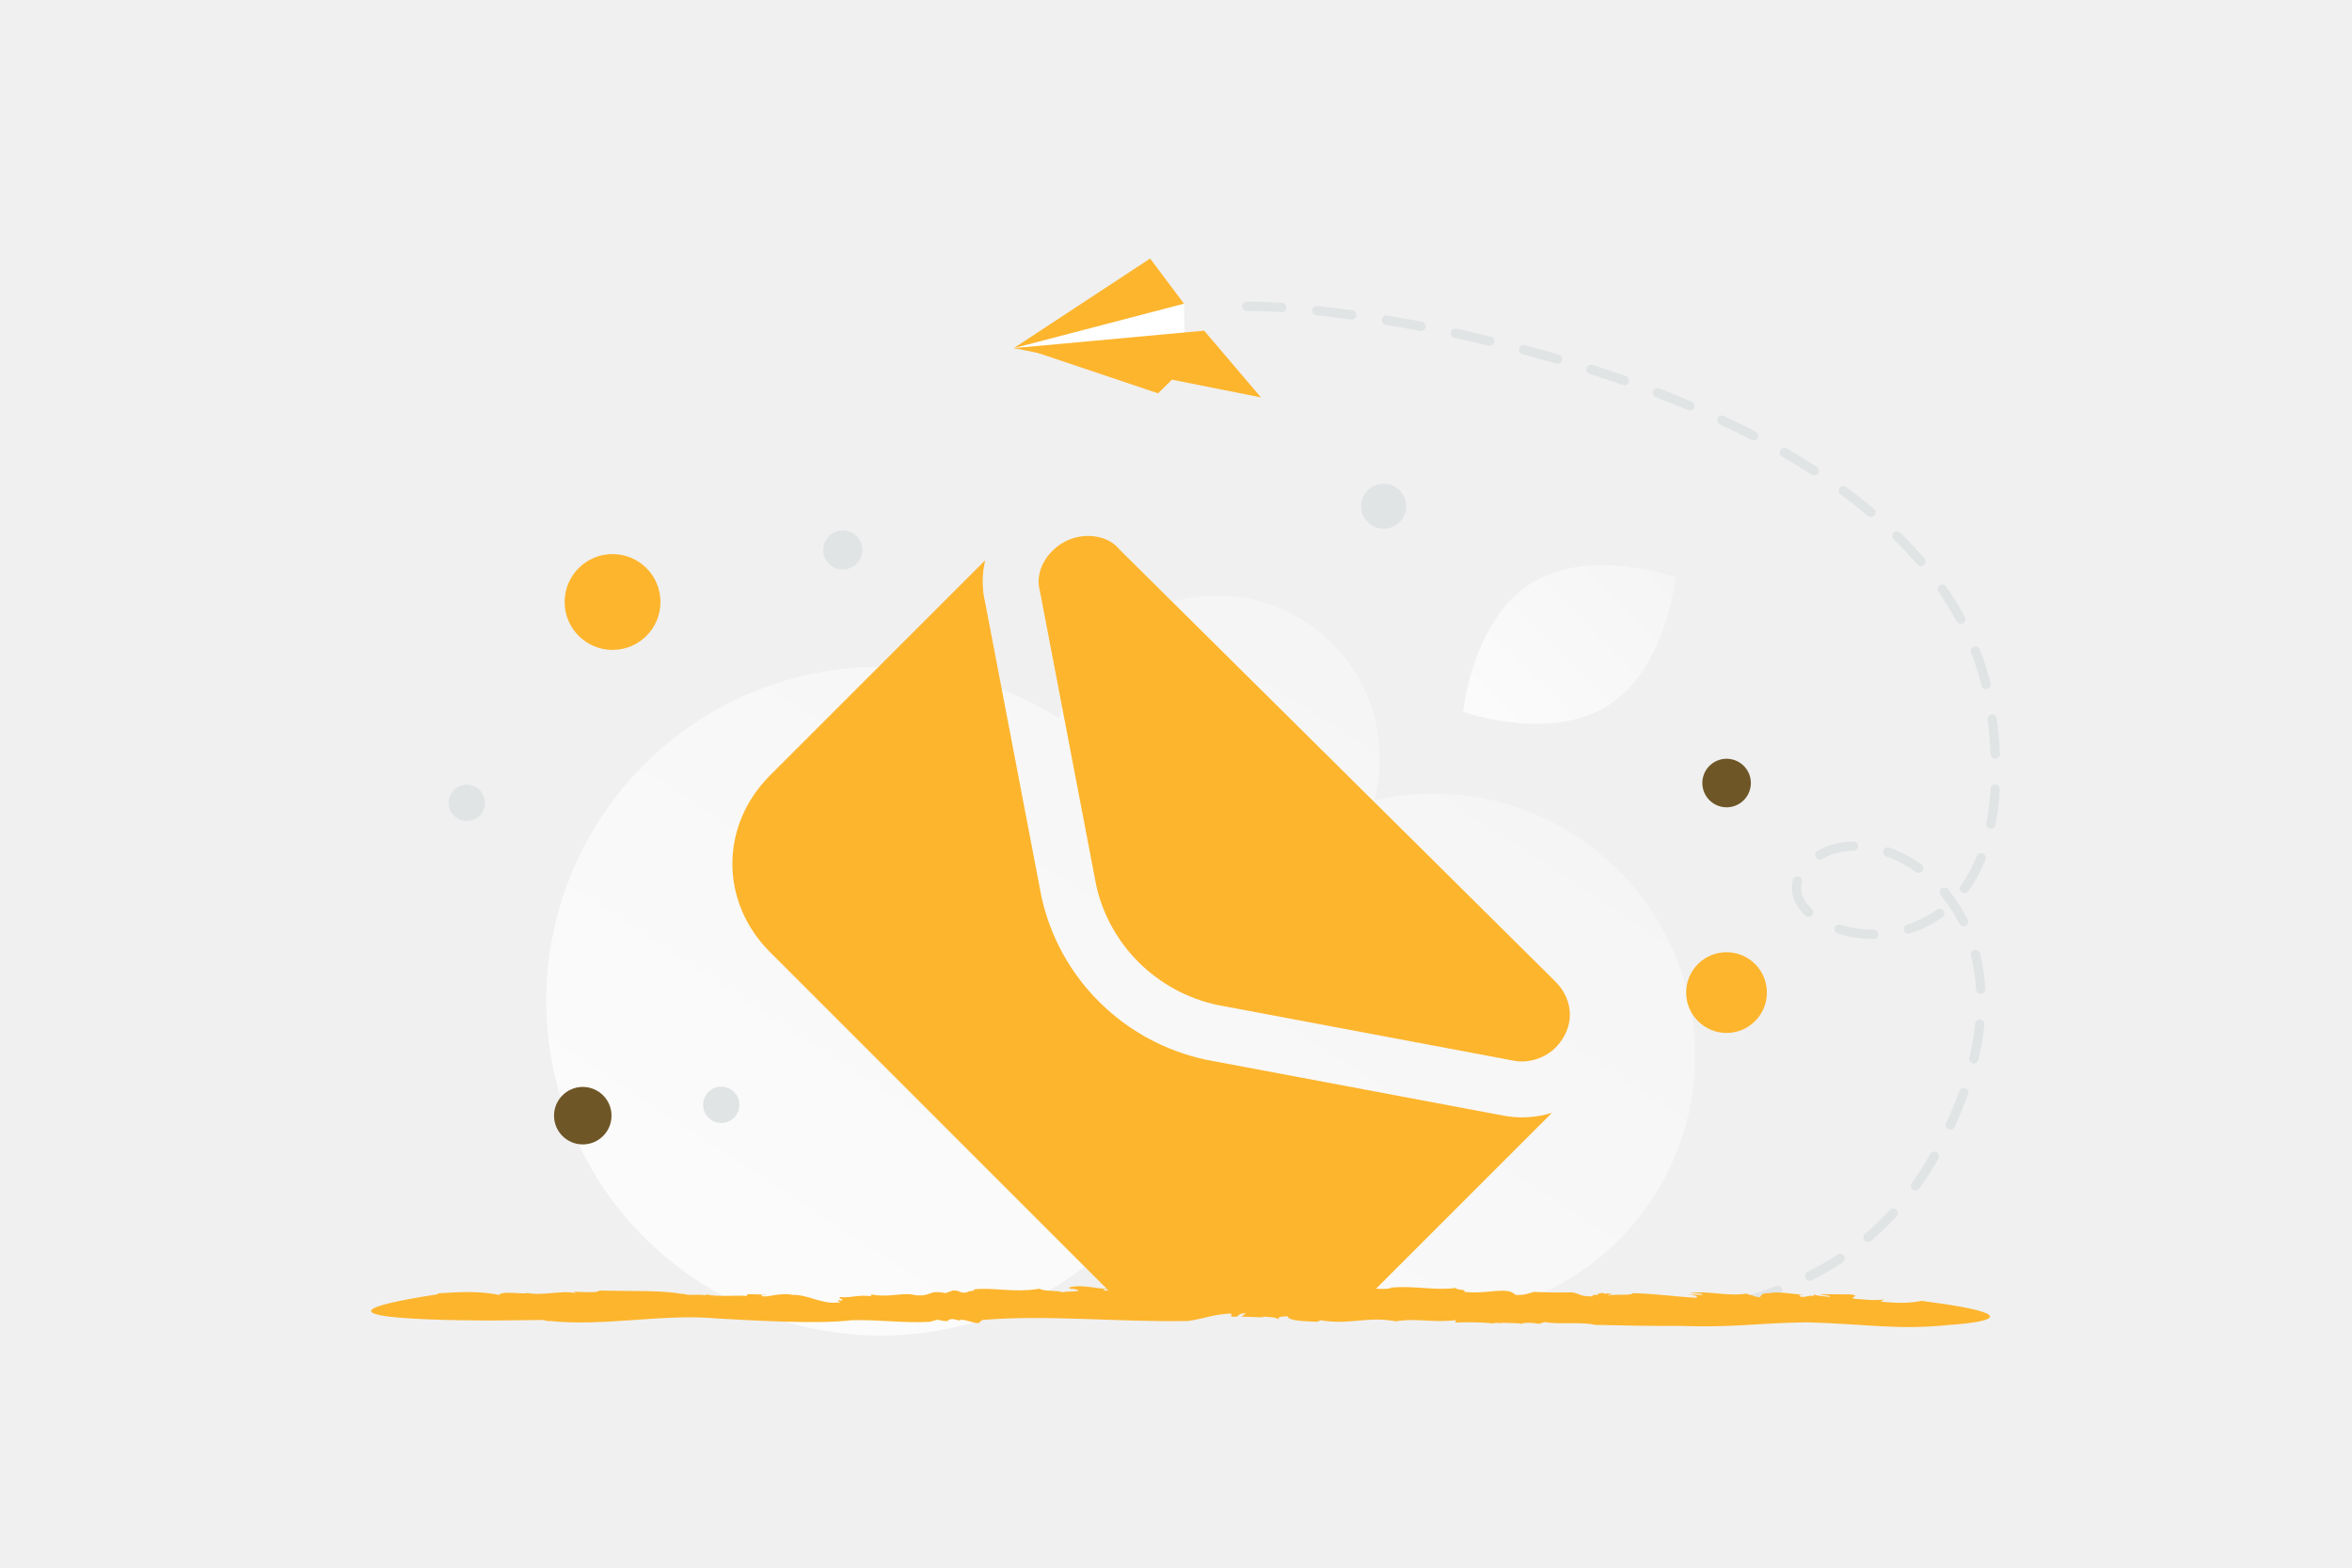
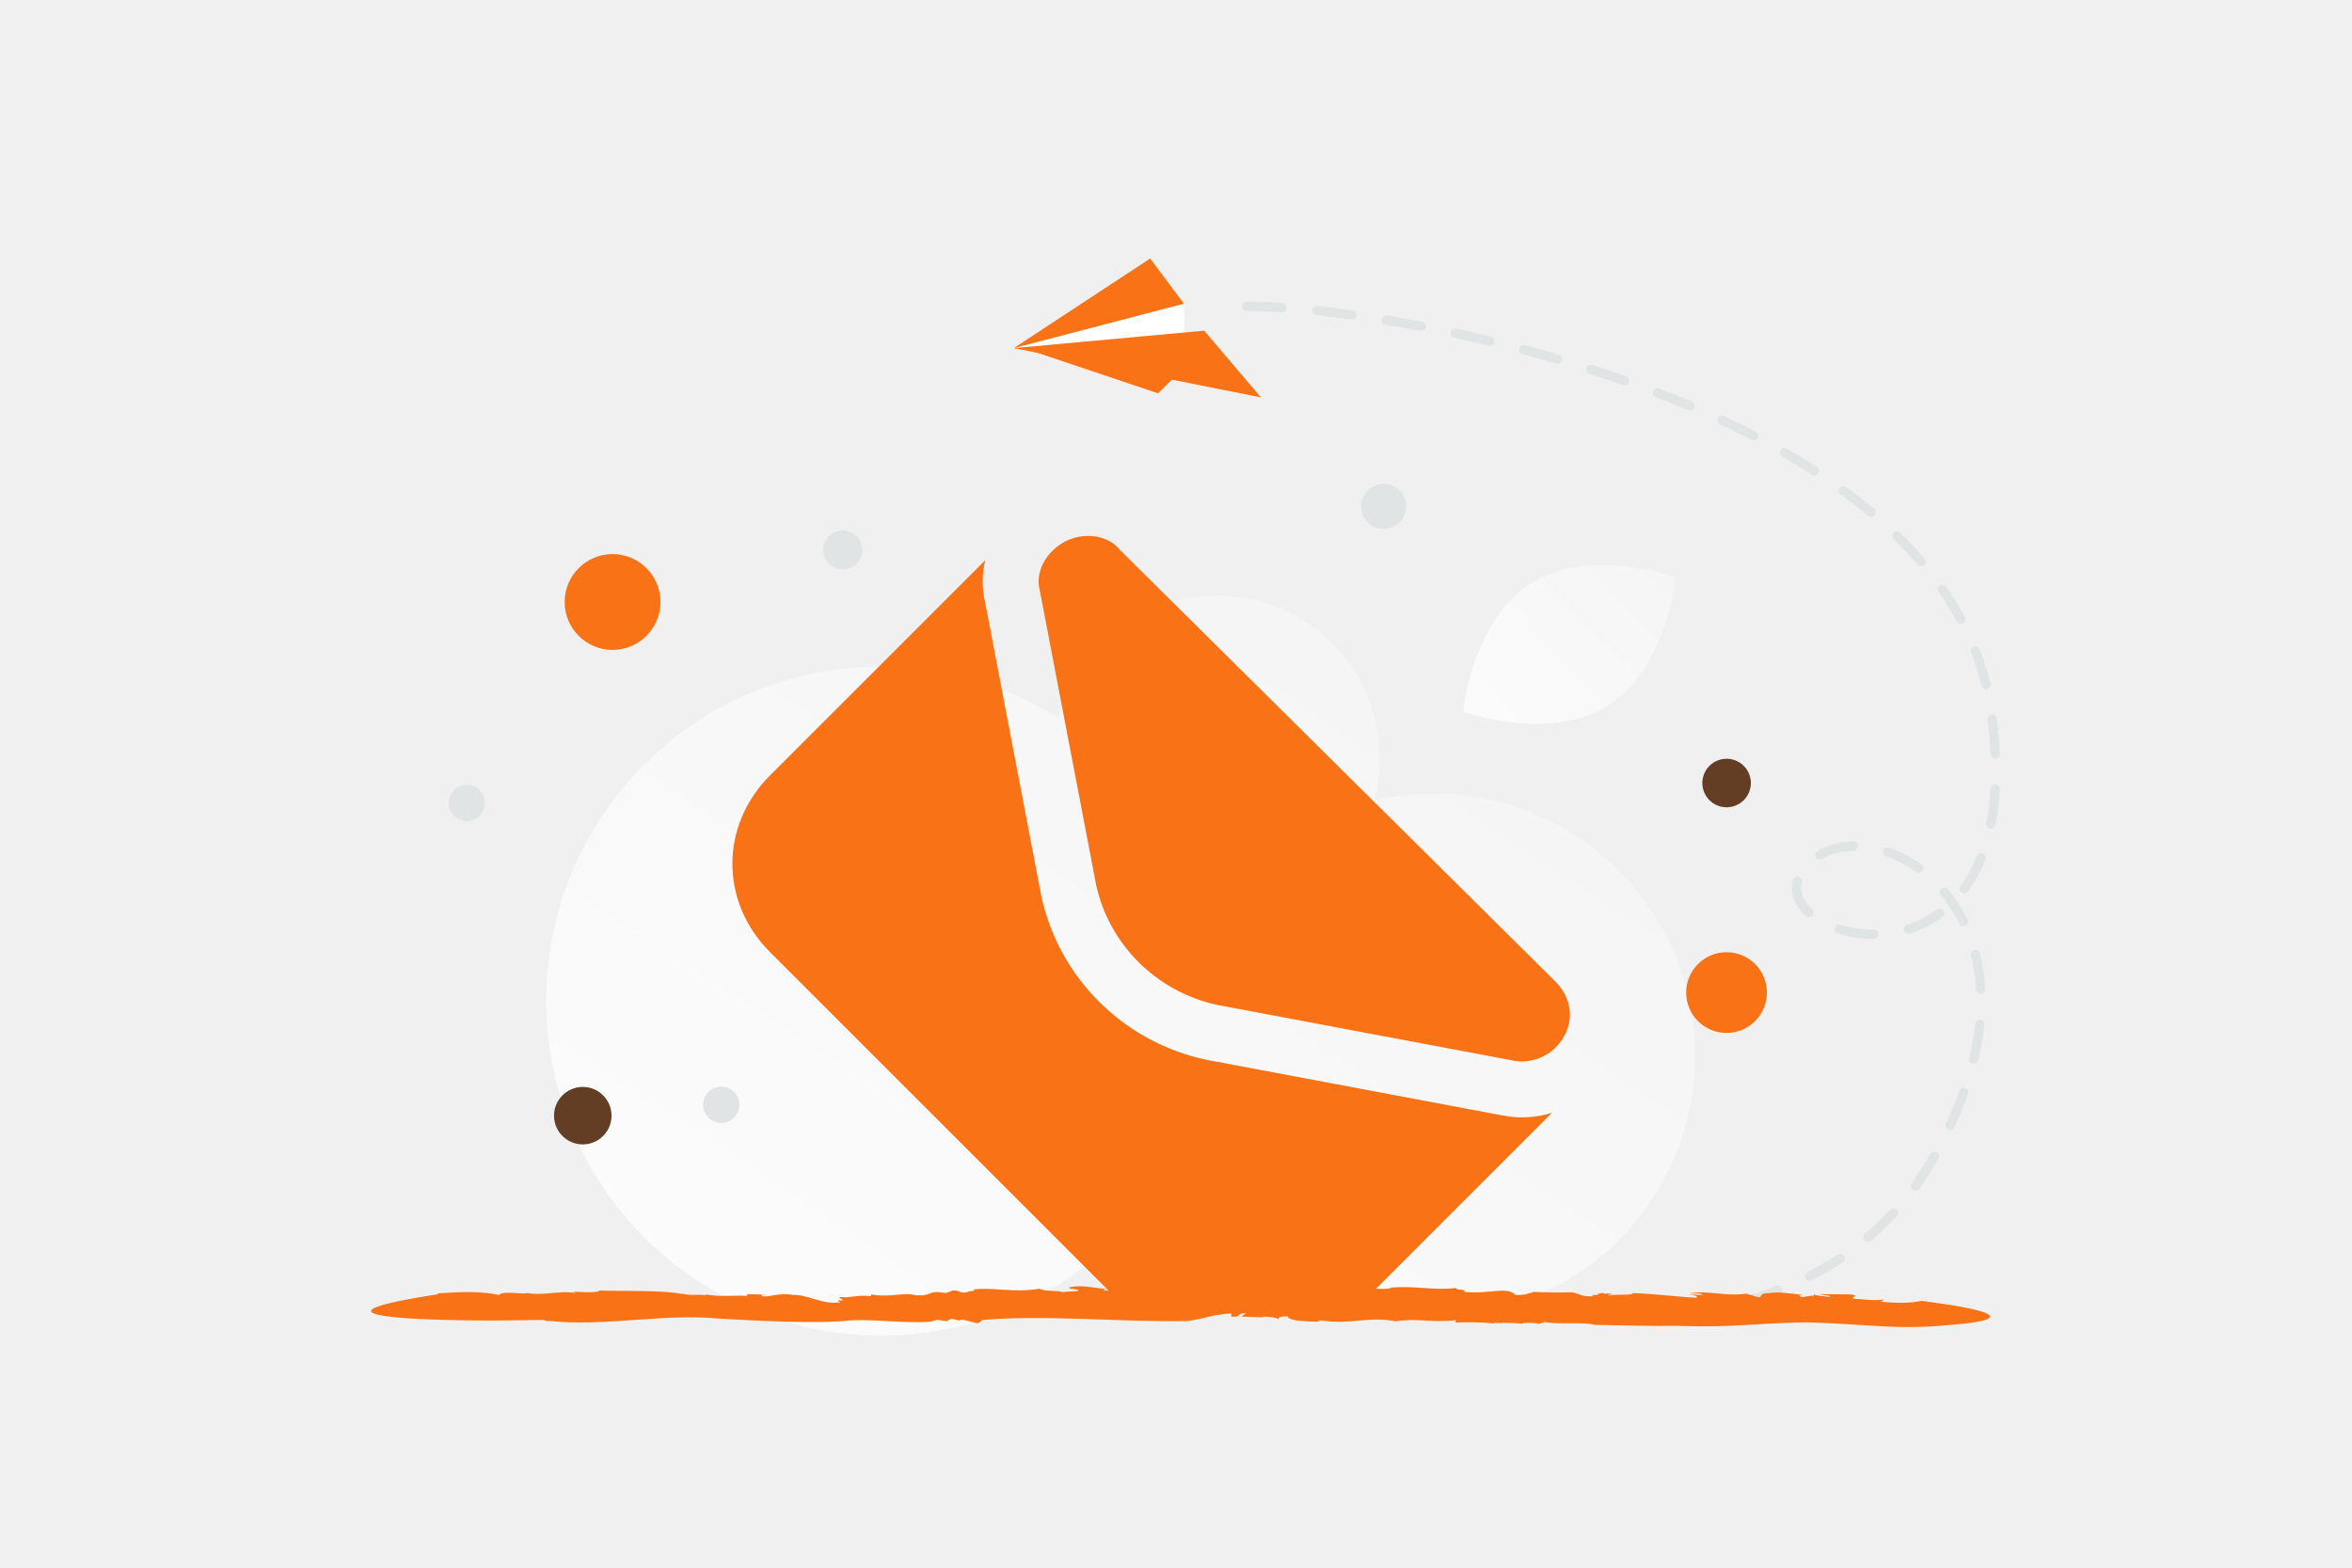
<svg xmlns="http://www.w3.org/2000/svg" width="900" height="600" viewBox="0 0 900 600" fill="none">
  <g clip-path="url(#a)">
    <path fill="transparent" d="M0 0h900v600H0z" />
    <path d="M603.956 320.563c-23.904-15.923-52.154-20.219-78.064-14.24 6.682-25.095-2.895-52.738-25.718-67.94-28.675-19.1-67.4-11.358-86.483 17.291a62.52 62.52 0 0 0-8.54 19.199c-58.543-36.86-136.12-20.566-174.665 37.303-39.17 58.806-23.207 138.254 35.655 177.461 58.862 39.207 138.326 23.321 177.495-35.485a130.387 130.387 0 0 0 10.116-18.22c6.857 20.212 20.182 38.4 39.331 51.155 46.027 30.658 108.168 18.235 138.797-27.749 30.628-45.983 18.103-108.117-27.924-138.775zm-141.437 31.954c-.301.487-.577.969-.862 1.467-.117-.514-.25-1.038-.367-1.552.408.043.816.085 1.229.085z" fill="url(#b)" />
    <path d="M615.33 270.007c-22.455 14.226-55.469 2.406-55.469 2.406s3.415-34.878 25.885-49.088c22.455-14.225 55.455-2.421 55.455-2.421s-3.415 34.878-25.871 49.103z" fill="url(#c)" />
    <path d="M560.159 499.8a1.796 1.796 0 0 1 1.048-3.424 236.52 236.52 0 0 0 13.121 2.618 1.791 1.791 0 0 1 1.461 2.071 1.799 1.799 0 0 1-2.07 1.465 244.91 244.91 0 0 1-13.324-2.655c-.079-.023-.159-.045-.236-.075zm26.55 4.582a1.795 1.795 0 0 1 .859-3.456c4.442.529 8.917.95 13.309 1.251a1.798 1.798 0 0 1 1.667 1.908 1.796 1.796 0 0 1-1.908 1.672c-4.457-.301-8.993-.73-13.495-1.266a2.24 2.24 0 0 1-.432-.109zm26.848 1.794a1.793 1.793 0 0 1 .67-3.464 222.1 222.1 0 0 0 13.347-.229 1.788 1.788 0 0 1 1.872 1.706c.046.99-.717 1.83-1.706 1.878-4.43.215-8.991.291-13.562.227a1.607 1.607 0 0 1-.621-.118zm26.864-1.301a1.783 1.783 0 0 1-1.136-1.473 1.791 1.791 0 0 1 1.578-1.983c4.481-.516 8.91-1.19 13.167-2.001a1.78 1.78 0 0 1 2.092 1.428 1.793 1.793 0 0 1-1.422 2.099 183.376 183.376 0 0 1-13.433 2.045 1.95 1.95 0 0 1-.846-.115zm26.391-5.092a1.772 1.772 0 0 1-1.083-1.194 1.802 1.802 0 0 1 1.25-2.214 141.452 141.452 0 0 0 12.603-4.171 1.796 1.796 0 0 1 2.316 1.032c.352.923-.11 1.96-1.034 2.321a143.902 143.902 0 0 1-12.923 4.273 1.768 1.768 0 0 1-1.129-.047zm25.032-9.687a1.765 1.765 0 0 1-.953-.863 1.796 1.796 0 0 1 .789-2.414 117.907 117.907 0 0 0 11.425-6.664 1.793 1.793 0 0 1 2.486.503 1.8 1.8 0 0 1-.505 2.49 121.026 121.026 0 0 1-11.778 6.874 1.843 1.843 0 0 1-1.464.074zm22.323-14.84a1.794 1.794 0 0 1-.511-3.041 109.163 109.163 0 0 0 9.509-9.158 1.792 1.792 0 1 1 2.64 2.426 111.69 111.69 0 0 1-9.827 9.463c-.53.44-1.224.535-1.811.31zm18.142-19.713a1.792 1.792 0 0 1-.81-2.722 119.078 119.078 0 0 0 7.109-11.139 1.782 1.782 0 0 1 2.442-.679 1.796 1.796 0 0 1 .682 2.447 122.437 122.437 0 0 1-7.328 11.481 1.815 1.815 0 0 1-2.095.612zm13.352-23.285-.119-.046a1.79 1.79 0 0 1-.868-2.382 151.223 151.223 0 0 0 5.061-12.285 1.791 1.791 0 1 1 3.37 1.211c-.339.947-.702 1.916-1.07 2.876a158.588 158.588 0 0 1-4.116 9.715 1.797 1.797 0 0 1-2.258.911zm8.982-25.322a1.8 1.8 0 0 1-1.099-2.093c1.056-4.409 1.812-8.789 2.244-13.011a1.793 1.793 0 0 1 1.962-1.603 1.79 1.79 0 0 1 1.595 1.969c-.453 4.384-1.235 8.914-2.326 13.479a1.793 1.793 0 0 1-2.161 1.326c-.065-.018-.145-.04-.215-.067zm2.626-26.672a1.801 1.801 0 0 1-1.146-1.573c-.255-4.461-.903-8.817-1.937-12.942a1.794 1.794 0 0 1 1.3-2.178 1.787 1.787 0 0 1 2.173 1.299c1.088 4.339 1.772 8.917 2.043 13.609a1.793 1.793 0 0 1-1.688 1.893c-.264.02-.514-.02-.745-.108zm-54.125-22.978a1.788 1.788 0 0 1-1.063-2.208 1.795 1.795 0 0 1 2.248-1.179c3.966 1.246 8.359 1.901 12.702 1.894a1.796 1.796 0 0 1-.005 3.591c-4.703.006-9.465-.711-13.778-2.058-.032-.02-.076-.029-.104-.04zm-11.68-6.421a1.88 1.88 0 0 1-.577-.358c-4.402-4.106-6.12-9-4.827-13.776a1.794 1.794 0 0 1 2.194-1.265 1.79 1.79 0 0 1 1.257 2.201c-1.188 4.399 1.416 7.985 3.808 10.22a1.787 1.787 0 0 1-1.855 2.978zm38.154 6.385a1.781 1.781 0 0 1-1.07-1.142 1.802 1.802 0 0 1 1.175-2.25 39.624 39.624 0 0 0 11.443-5.749 1.788 1.788 0 0 1 2.503.397 1.795 1.795 0 0 1-.399 2.507 43.05 43.05 0 0 1-12.477 6.269c-.395.13-.811.107-1.175-.032zm21.053-2.862a1.793 1.793 0 0 1-.964-.876 55.193 55.193 0 0 0-7.071-10.891 1.79 1.79 0 0 1 .23-2.524 1.789 1.789 0 0 1 2.52.226 59.225 59.225 0 0 1 7.53 11.598c.439.884.08 1.968-.81 2.406-.47.222-.987.233-1.435.061zm-54.969-25.487a1.8 1.8 0 0 1-.263-3.227c3.976-2.318 8.594-3.546 13.725-3.645a1.787 1.787 0 0 1 1.821 1.759 1.792 1.792 0 0 1-1.759 1.825c-4.509.088-8.54 1.147-11.981 3.156a1.777 1.777 0 0 1-1.543.132zm55.327 12.854a2.095 2.095 0 0 1-.419-.225 1.793 1.793 0 0 1-.385-2.511c2.44-3.332 4.532-7.16 6.21-11.371a1.798 1.798 0 0 1 2.306-1.013l.021.008a1.793 1.793 0 0 1 1 2.329c-1.795 4.495-4.03 8.59-6.652 12.166a1.79 1.79 0 0 1-2.081.617zm-17.456-7.759a1.947 1.947 0 0 1-.405-.22c-3.597-2.584-7.447-4.614-11.397-6.007a1.793 1.793 0 0 1-1.088-2.29 1.789 1.789 0 0 1 2.288-1.092c4.267 1.507 8.425 3.695 12.291 6.479.804.581.987 1.696.412 2.504-.49.672-1.359.91-2.101.626zm27.615-16.927a1.79 1.79 0 0 1-1.112-2.018c.795-4.083 1.332-8.498 1.591-13.109a1.801 1.801 0 0 1 1.892-1.694 1.796 1.796 0 0 1 1.689 1.893c-.266 4.777-.822 9.346-1.655 13.591a1.794 1.794 0 0 1-2.101 1.421 1.486 1.486 0 0 1-.304-.084zm1.662-26.793a1.796 1.796 0 0 1-1.148-1.589 167.657 167.657 0 0 0-1.15-13.26 1.804 1.804 0 0 1 1.555-2.008 1.798 1.798 0 0 1 2.003 1.556c.578 4.665.976 9.214 1.171 13.54a1.796 1.796 0 0 1-2.431 1.761zm-3.527-26.628a1.79 1.79 0 0 1-1.101-1.249 103.12 103.12 0 0 0-3.977-12.583 1.796 1.796 0 0 1 1.02-2.326 1.787 1.787 0 0 1 2.32 1.018 106.357 106.357 0 0 1 4.118 13.031 1.798 1.798 0 0 1-2.38 2.109zm-9.674-24.988a1.786 1.786 0 0 1-.935-.825 118.143 118.143 0 0 0-6.926-11.27 1.79 1.79 0 0 1 .451-2.495c.81-.566 1.93-.37 2.491.448a120.637 120.637 0 0 1 7.138 11.616 1.79 1.79 0 0 1-.73 2.429 1.781 1.781 0 0 1-1.489.097zM476.428 118.919a1.793 1.793 0 0 1-1.151-1.662 1.8 1.8 0 0 1 1.776-1.811c3.886-.03 8.446.127 13.569.467a1.791 1.791 0 0 1 1.667 1.908 1.797 1.797 0 0 1-1.908 1.672c-5.031-.329-9.511-.486-13.302-.452a1.784 1.784 0 0 1-.651-.122zm257.963 97.667a1.774 1.774 0 0 1-.719-.509 150.603 150.603 0 0 0-9.072-9.69 1.788 1.788 0 0 1-.024-2.532 1.782 1.782 0 0 1 2.529-.028 157.863 157.863 0 0 1 9.29 9.918 1.794 1.794 0 0 1-2.004 2.841zm-231.134-96.032a1.79 1.79 0 0 1-1.137-1.867 1.785 1.785 0 0 1 1.973-1.59c4.307.461 8.811 1.014 13.394 1.653a1.792 1.792 0 0 1 1.527 2.024 1.793 1.793 0 0 1-2.023 1.532 437.07 437.07 0 0 0-13.289-1.638 1.853 1.853 0 0 1-.445-.114zm212.001 77.206a1.796 1.796 0 0 1-.511-.3 203.042 203.042 0 0 0-10.48-8.212 1.794 1.794 0 0 1-.388-2.504 1.79 1.79 0 0 1 2.5-.392 205.343 205.343 0 0 1 10.673 8.358 1.794 1.794 0 0 1-1.794 3.05zm-185.372-73.543a1.793 1.793 0 0 1 .935-3.443c4.376.721 8.843 1.517 13.275 2.363a1.8 1.8 0 0 1 1.426 2.098 1.801 1.801 0 0 1-2.097 1.431 568.611 568.611 0 0 0-13.193-2.348 1.962 1.962 0 0 1-.346-.101zm26.402 5.031a1.786 1.786 0 0 1-1.106-2.055 1.797 1.797 0 0 1 2.132-1.377c4.388.942 8.808 1.945 13.148 2.99a1.78 1.78 0 0 1 1.321 2.162 1.793 1.793 0 0 1-2.16 1.326 579.049 579.049 0 0 0-13.066-2.974 1.166 1.166 0 0 1-.269-.072zm137.323 52.621a2.03 2.03 0 0 1-.329-.166 272.36 272.36 0 0 0-11.388-6.952 1.795 1.795 0 0 1-.659-2.447 1.792 1.792 0 0 1 2.451-.66 261.792 261.792 0 0 1 11.545 7.045 1.796 1.796 0 0 1 .534 2.479 1.812 1.812 0 0 1-2.154.701zm-111.188-46.35a1.8 1.8 0 0 1-1.09-2.137 1.793 1.793 0 0 1 2.189-1.275 531.408 531.408 0 0 1 12.987 3.619 1.796 1.796 0 0 1-1.009 3.447 558.667 558.667 0 0 0-12.9-3.594c-.056-.021-.121-.038-.177-.06zm87.922 32.909a1.796 1.796 0 0 1-.186-.08 328.342 328.342 0 0 0-11.993-5.898 1.785 1.785 0 0 1-.858-2.386 1.785 1.785 0 0 1 2.384-.863 352.64 352.64 0 0 1 12.12 5.963 1.795 1.795 0 0 1 .767 2.416 1.793 1.793 0 0 1-2.234.848zm-62.136-25.373a1.797 1.797 0 0 1-1.064-2.224 1.793 1.793 0 0 1 2.25-1.163 493.126 493.126 0 0 1 12.783 4.296 1.814 1.814 0 0 1 1.095 2.293 1.794 1.794 0 0 1-2.283 1.102 454.516 454.516 0 0 0-12.692-4.262c-.026-.018-.054-.028-.089-.042zm37.805 13.975-.063-.025a393.265 393.265 0 0 0-12.402-5.018 1.798 1.798 0 0 1-1.027-2.322 1.786 1.786 0 0 1 2.311-1.027l.007.002a400.781 400.781 0 0 1 12.511 5.068 1.787 1.787 0 0 1 .945 2.348 1.786 1.786 0 0 1-2.282.974z" fill="#E1E4E5" />
-     <path fill-rule="evenodd" clip-rule="evenodd" d="M428.151 210.02c-5.154-6.132-17.369-7.205-25.357.713-5.159 5.115-6.006 10.936-4.982 14.996.05.2.095.402.134.606l21.493 112.345c4.998 22.894 23.183 40.97 46.394 45.948l113.33 21.308.03.006.073.014c5.885 1.167 12.162-1.236 15.817-4.86 7.515-7.45 7.515-18.078 0-25.527L428.809 210.733c-.23-.228-.45-.466-.658-.713zm-51.183 4.439-82.342 82.342c-19.163 19.163-19.163 48.414 0 67.577L424.508 494.26c4.178 4.179 10.952 4.179 15.131 0 .125-.125.246-.252.363-.381l9.779 9.673 7.989-5.913 47.159 3.767 5.238-5.819c4.204 3.633 10.563 3.454 14.554-.537l69.132-69.132c-5.797 1.777-12.199 2.316-18.691 1.039l-113.411-21.322a9.807 9.807 0 0 1-.247-.05c-31.464-6.684-56.239-31.194-63.007-62.504a10.049 10.049 0 0 1-.051-.25l-21.465-112.2c-1.239-5.135-1.288-10.683-.013-16.172z" fill="#fdb52d" />
+     <path fill-rule="evenodd" clip-rule="evenodd" d="M428.151 210.02c-5.154-6.132-17.369-7.205-25.357.713-5.159 5.115-6.006 10.936-4.982 14.996.05.2.095.402.134.606l21.493 112.345c4.998 22.894 23.183 40.97 46.394 45.948l113.33 21.308.03.006.073.014c5.885 1.167 12.162-1.236 15.817-4.86 7.515-7.45 7.515-18.078 0-25.527L428.809 210.733c-.23-.228-.45-.466-.658-.713zm-51.183 4.439-82.342 82.342c-19.163 19.163-19.163 48.414 0 67.577L424.508 494.26c4.178 4.179 10.952 4.179 15.131 0 .125-.125.246-.252.363-.381l9.779 9.673 7.989-5.913 47.159 3.767 5.238-5.819c4.204 3.633 10.563 3.454 14.554-.537l69.132-69.132c-5.797 1.777-12.199 2.316-18.691 1.039l-113.411-21.322a9.807 9.807 0 0 1-.247-.05c-31.464-6.684-56.239-31.194-63.007-62.504a10.049 10.049 0 0 1-.051-.25l-21.465-112.2c-1.239-5.135-1.288-10.683-.013-16.172z" fill="#f97316" />
    <path d="m453.042 116.221.258 12.126-65.374 4.889 65.116-17.015z" fill="#fff" />
-     <path d="m451.908 141.909-8.772 8.626-52.271-17.568 61.043 8.942z" fill="#fdb52d" />
-     <path d="m387.926 133.236 94.575 18.865-21.716-25.546-72.859 6.681z" fill="#fdb52d" />
-     <path d="m453.043 116.222-65.116 17.015 52.174-34.287 12.942 17.272zm238.171 389.857c-21.238.396-26.859 2.075-48.906 1.384-10.501.098-21.71-.198-31.975-.395-4.881-1.285-13.464 0-19.253-1.087l-2.222.691c-1.985-.395-4.308-.593-6.327-.197l.134.197c-2.962-.494-6.327-.197-7.775-.494l.135.198-3.602-.099.606.296c-5.183-.592-10.501-.592-15.213-.395l.403-.889c-10.063.988-13.732-.791-22.786.296l.134.198c-11.477-2.273-18.108 1.581-29.922-.593 1.481.297-.64.395-.505.692-5.453-.198-11.242-.395-11.343-2.075-3.972 0-3.231.494-3.736 1.186.034-.692-3.433-1.087-6.53-1.087l1.414.296-8.886-.296 1.75-1.384c-4.712.396-1.211 1.68-5.688 1.384l.067-1.186c-6.496.198-10.333 1.976-16.627 2.865-26.186.494-54.325-2.47-78.66-.395l-1.077.889c-.471 1.285-6.732-1.877-7.641-.691l-2.827-.593c-.808.197-2.491.494-1.077.79-2.625.099-2.693-.197-4.577-.494l-2.828.791c-10.333.593-19.118-.889-29.99-.593-13.059 1.581-37.663.099-51.834-.692-19.925-1.877-43.083 3.162-63.48.988-.673.198-2.389-.197-2.356-.395l-18.68.198s-90.508.494-21.744-10.078l-.471-.297c10.232-.692 16.661-.79 23.696.593 1.111-1.68 8.381-.198 10.771-.692l-.236-.099c6.227 1.285 12.824-1.086 18.849.099-.236-.099-.37-.593-1.75-.593 4.375.198 10.366.593 10.703-.395 10.468.297 25.042-.197 31.74 1.384l-.471-.297c3.803 1.087 4.947.198 9.222.692.236-.099.539-.198.471-.297 4.174 1.087 12.151.198 15.483.593l.202-.691 8.28.197-3.096.099c1.077 1.778 6.26-1.186 12.251 0 5.621-.198 11.411 3.755 17.233 2.865 2.794.89-2.457-1.383 1.717-.691.135-.988-1.952-.593-.875-1.384 4.073.494 6.698-.988 11.747-.296l.202-.692c6.563 1.384 12.386-.988 16.762.297 6.765.593 4.543-2.174 11.612-.791l2.76-.988c3.029-.197 2.154 1.186 5.52.692-.202-.593 4.241-.494 2.255-1.087 7.573-.988 15.382 1.383 25.378-.296 2.155 1.185 7.203.494 8.819 1.383.269-.494 10.064-.099 4.443-1.285-.471-.099-1.346-.098-1.279.099l-.673-.692c5.688-1.383 10.333.791 15.987.495-1.682.197-3.904.197-2.423.691l5.251-.099-1.077-.592 7.808-.396-1.077.791c3.804-.395 5.15-1.68 9.459-.593 1.952.593-3.602.988.403 1.284 5.116-.494 12.757-1.284 19.253-1.482-.606.89 1.144.791 2.962.988l.202-.691c6.9.988 2.524-1.581 9.391-.791l-.606-.494 1.817 1.581c6.194 1.482 3.333-1.482 10.199.494-2.726-.099-1.279 1.581 2.053 1.285l-.841-.692c1.851.198 2.457.494 3.702.296-1.111-.395-.572-.988 2.154-.889l-1.817-.889 5.149 1.284c3.972-.79 10.266.198 11.916-.79 0 0 8.549-.494 10.501.593-1.717-.692 2.996-.988 1.649-1.779 2.222.791 8.751 1.384 11.377.593l-.505-.099c9.694-.889 16.56 1.186 25.244.099-.404.889 4.207.395 3.063 1.482 8.987 1.087 16.391-2.272 19.656 1.186 4.107.198 4.847-.791 6.968-.988l-.976-.198c7.674.297 9.895.297 15.583.198 2.828.296 3.299 1.877 8.381 1.482-1.649-.593.438-.494 2.323-.494-1.212-.099-1.582-.296.909-.791.336.198.908.297 1.413.396.034 0 .135-.099.068-.198 3.164.198 2.625.395 1.144.494.067.099-.034.198-.505.395 3.299-.79 9.189.099 9.593-.988 9.559.297 16.391 1.384 24.335 1.779.909-.593-.976-1.087-3.265-1.285l5.655.198c-.034-.791-3.232-.494-4.982-.593 6.732-1.284 13.867 1.285 21.744.099l1.649.593.471-.099c-.034.296 1.75.79 2.895.889 1.11-.691-.068-1.581 3.837-1.581 3.096-.691 8.751.297 12.79.692-2.188.099-1.481.494-.539.79 1.953 0 3.063-.691 4.578-.395l.202-.889c-.774.889 5.082.988 5.823 1.284 1.111-.691-3.029-.592-3.501-1.086 7.809.098 3.905-.001 11.747.098 4.174.692-.774.89 1.246 1.68 3.668.198 7.27.79 11.511.296l-1.347.791c6.934.691 11.074.593 15.719-.297 51.565 6.719 10.872 9.19 10.872 9.19-20.397 2.074-30.865-.297-55.032-.989z" fill="#fdb52d" />
-     <circle r="9.289" transform="scale(-1 1) rotate(30 -889.57 -1083.018)" fill="#6F5626" />
-     <circle r="11" transform="matrix(1 0 0 -1 223 427)" fill="#6F5626" />
+     <path d="m451.908 141.909-8.772 8.626-52.271-17.568 61.043 8.942z" fill="#f97316" />
+     <path d="m387.926 133.236 94.575 18.865-21.716-25.546-72.859 6.681z" fill="#f97316" />
+     <path d="m453.043 116.222-65.116 17.015 52.174-34.287 12.942 17.272zm238.171 389.857c-21.238.396-26.859 2.075-48.906 1.384-10.501.098-21.71-.198-31.975-.395-4.881-1.285-13.464 0-19.253-1.087l-2.222.691c-1.985-.395-4.308-.593-6.327-.197l.134.197c-2.962-.494-6.327-.197-7.775-.494l.135.198-3.602-.099.606.296c-5.183-.592-10.501-.592-15.213-.395l.403-.889c-10.063.988-13.732-.791-22.786.296l.134.198c-11.477-2.273-18.108 1.581-29.922-.593 1.481.297-.64.395-.505.692-5.453-.198-11.242-.395-11.343-2.075-3.972 0-3.231.494-3.736 1.186.034-.692-3.433-1.087-6.53-1.087l1.414.296-8.886-.296 1.75-1.384c-4.712.396-1.211 1.68-5.688 1.384l.067-1.186c-6.496.198-10.333 1.976-16.627 2.865-26.186.494-54.325-2.47-78.66-.395l-1.077.889c-.471 1.285-6.732-1.877-7.641-.691l-2.827-.593c-.808.197-2.491.494-1.077.79-2.625.099-2.693-.197-4.577-.494l-2.828.791c-10.333.593-19.118-.889-29.99-.593-13.059 1.581-37.663.099-51.834-.692-19.925-1.877-43.083 3.162-63.48.988-.673.198-2.389-.197-2.356-.395l-18.68.198s-90.508.494-21.744-10.078l-.471-.297c10.232-.692 16.661-.79 23.696.593 1.111-1.68 8.381-.198 10.771-.692l-.236-.099c6.227 1.285 12.824-1.086 18.849.099-.236-.099-.37-.593-1.75-.593 4.375.198 10.366.593 10.703-.395 10.468.297 25.042-.197 31.74 1.384l-.471-.297c3.803 1.087 4.947.198 9.222.692.236-.099.539-.198.471-.297 4.174 1.087 12.151.198 15.483.593l.202-.691 8.28.197-3.096.099c1.077 1.778 6.26-1.186 12.251 0 5.621-.198 11.411 3.755 17.233 2.865 2.794.89-2.457-1.383 1.717-.691.135-.988-1.952-.593-.875-1.384 4.073.494 6.698-.988 11.747-.296l.202-.692c6.563 1.384 12.386-.988 16.762.297 6.765.593 4.543-2.174 11.612-.791l2.76-.988c3.029-.197 2.154 1.186 5.52.692-.202-.593 4.241-.494 2.255-1.087 7.573-.988 15.382 1.383 25.378-.296 2.155 1.185 7.203.494 8.819 1.383.269-.494 10.064-.099 4.443-1.285-.471-.099-1.346-.098-1.279.099l-.673-.692c5.688-1.383 10.333.791 15.987.495-1.682.197-3.904.197-2.423.691l5.251-.099-1.077-.592 7.808-.396-1.077.791c3.804-.395 5.15-1.68 9.459-.593 1.952.593-3.602.988.403 1.284 5.116-.494 12.757-1.284 19.253-1.482-.606.89 1.144.791 2.962.988l.202-.691c6.9.988 2.524-1.581 9.391-.791l-.606-.494 1.817 1.581c6.194 1.482 3.333-1.482 10.199.494-2.726-.099-1.279 1.581 2.053 1.285l-.841-.692c1.851.198 2.457.494 3.702.296-1.111-.395-.572-.988 2.154-.889l-1.817-.889 5.149 1.284c3.972-.79 10.266.198 11.916-.79 0 0 8.549-.494 10.501.593-1.717-.692 2.996-.988 1.649-1.779 2.222.791 8.751 1.384 11.377.593l-.505-.099c9.694-.889 16.56 1.186 25.244.099-.404.889 4.207.395 3.063 1.482 8.987 1.087 16.391-2.272 19.656 1.186 4.107.198 4.847-.791 6.968-.988l-.976-.198c7.674.297 9.895.297 15.583.198 2.828.296 3.299 1.877 8.381 1.482-1.649-.593.438-.494 2.323-.494-1.212-.099-1.582-.296.909-.791.336.198.908.297 1.413.396.034 0 .135-.099.068-.198 3.164.198 2.625.395 1.144.494.067.099-.034.198-.505.395 3.299-.79 9.189.099 9.593-.988 9.559.297 16.391 1.384 24.335 1.779.909-.593-.976-1.087-3.265-1.285l5.655.198c-.034-.791-3.232-.494-4.982-.593 6.732-1.284 13.867 1.285 21.744.099l1.649.593.471-.099c-.034.296 1.75.79 2.895.889 1.11-.691-.068-1.581 3.837-1.581 3.096-.691 8.751.297 12.79.692-2.188.099-1.481.494-.539.79 1.953 0 3.063-.691 4.578-.395l.202-.889c-.774.889 5.082.988 5.823 1.284 1.111-.691-3.029-.592-3.501-1.086 7.809.098 3.905-.001 11.747.098 4.174.692-.774.89 1.246 1.68 3.668.198 7.27.79 11.511.296l-1.347.791c6.934.691 11.074.593 15.719-.297 51.565 6.719 10.872 9.19 10.872 9.19-20.397 2.074-30.865-.297-55.032-.989z" fill="#f97316" />
+     <circle r="9.289" transform="scale(-1 1) rotate(30 -889.57 -1083.018)" fill="#643E24" />
+     <circle r="11" transform="matrix(1 0 0 -1 223 427)" fill="#643E24" />
    <circle cx="322.489" cy="210.49" r="7.49" transform="rotate(-180 322.489 210.49)" fill="#E1E4E5" />
    <circle cx="275.993" cy="422.84" r="6.955" transform="rotate(-180 275.993 422.84)" fill="#E1E4E5" />
    <circle cx="178.628" cy="307.287" r="6.955" transform="rotate(-180 178.628 307.287)" fill="#E1E4E5" />
-     <circle r="18.337" transform="matrix(1 0 0 -1 234.399 230.399)" fill="#fdb52d" />
+     <circle r="18.337" transform="matrix(1 0 0 -1 234.399 230.399)" fill="#f97316" />
    <circle cx="529.461" cy="193.765" r="8.624" transform="rotate(45 529.461 193.765)" fill="#E1E4E5" />
-     <circle r="15.449" transform="scale(-1 1) rotate(-45 128.234 987.433)" fill="#fdb52d" />
+     <circle r="15.449" transform="scale(-1 1) rotate(-45 128.234 987.433)" fill="#f97316" />
  </g>
  <defs>
    <linearGradient id="b" x1="234.592" y1="696.889" x2="725.036" y2="-54.788" gradientUnits="userSpaceOnUse">
      <stop stop-color="#fff" />
      <stop offset="1" stop-color="#EEE" />
    </linearGradient>
    <linearGradient id="c" x1="528.214" y1="316.165" x2="707.401" y2="141.219" gradientUnits="userSpaceOnUse">
      <stop stop-color="#fff" />
      <stop offset="1" stop-color="#EEE" />
    </linearGradient>
    <clipPath id="a">
      <path fill="#fff" d="M0 0h900v600H0z" />
    </clipPath>
  </defs>
</svg>
